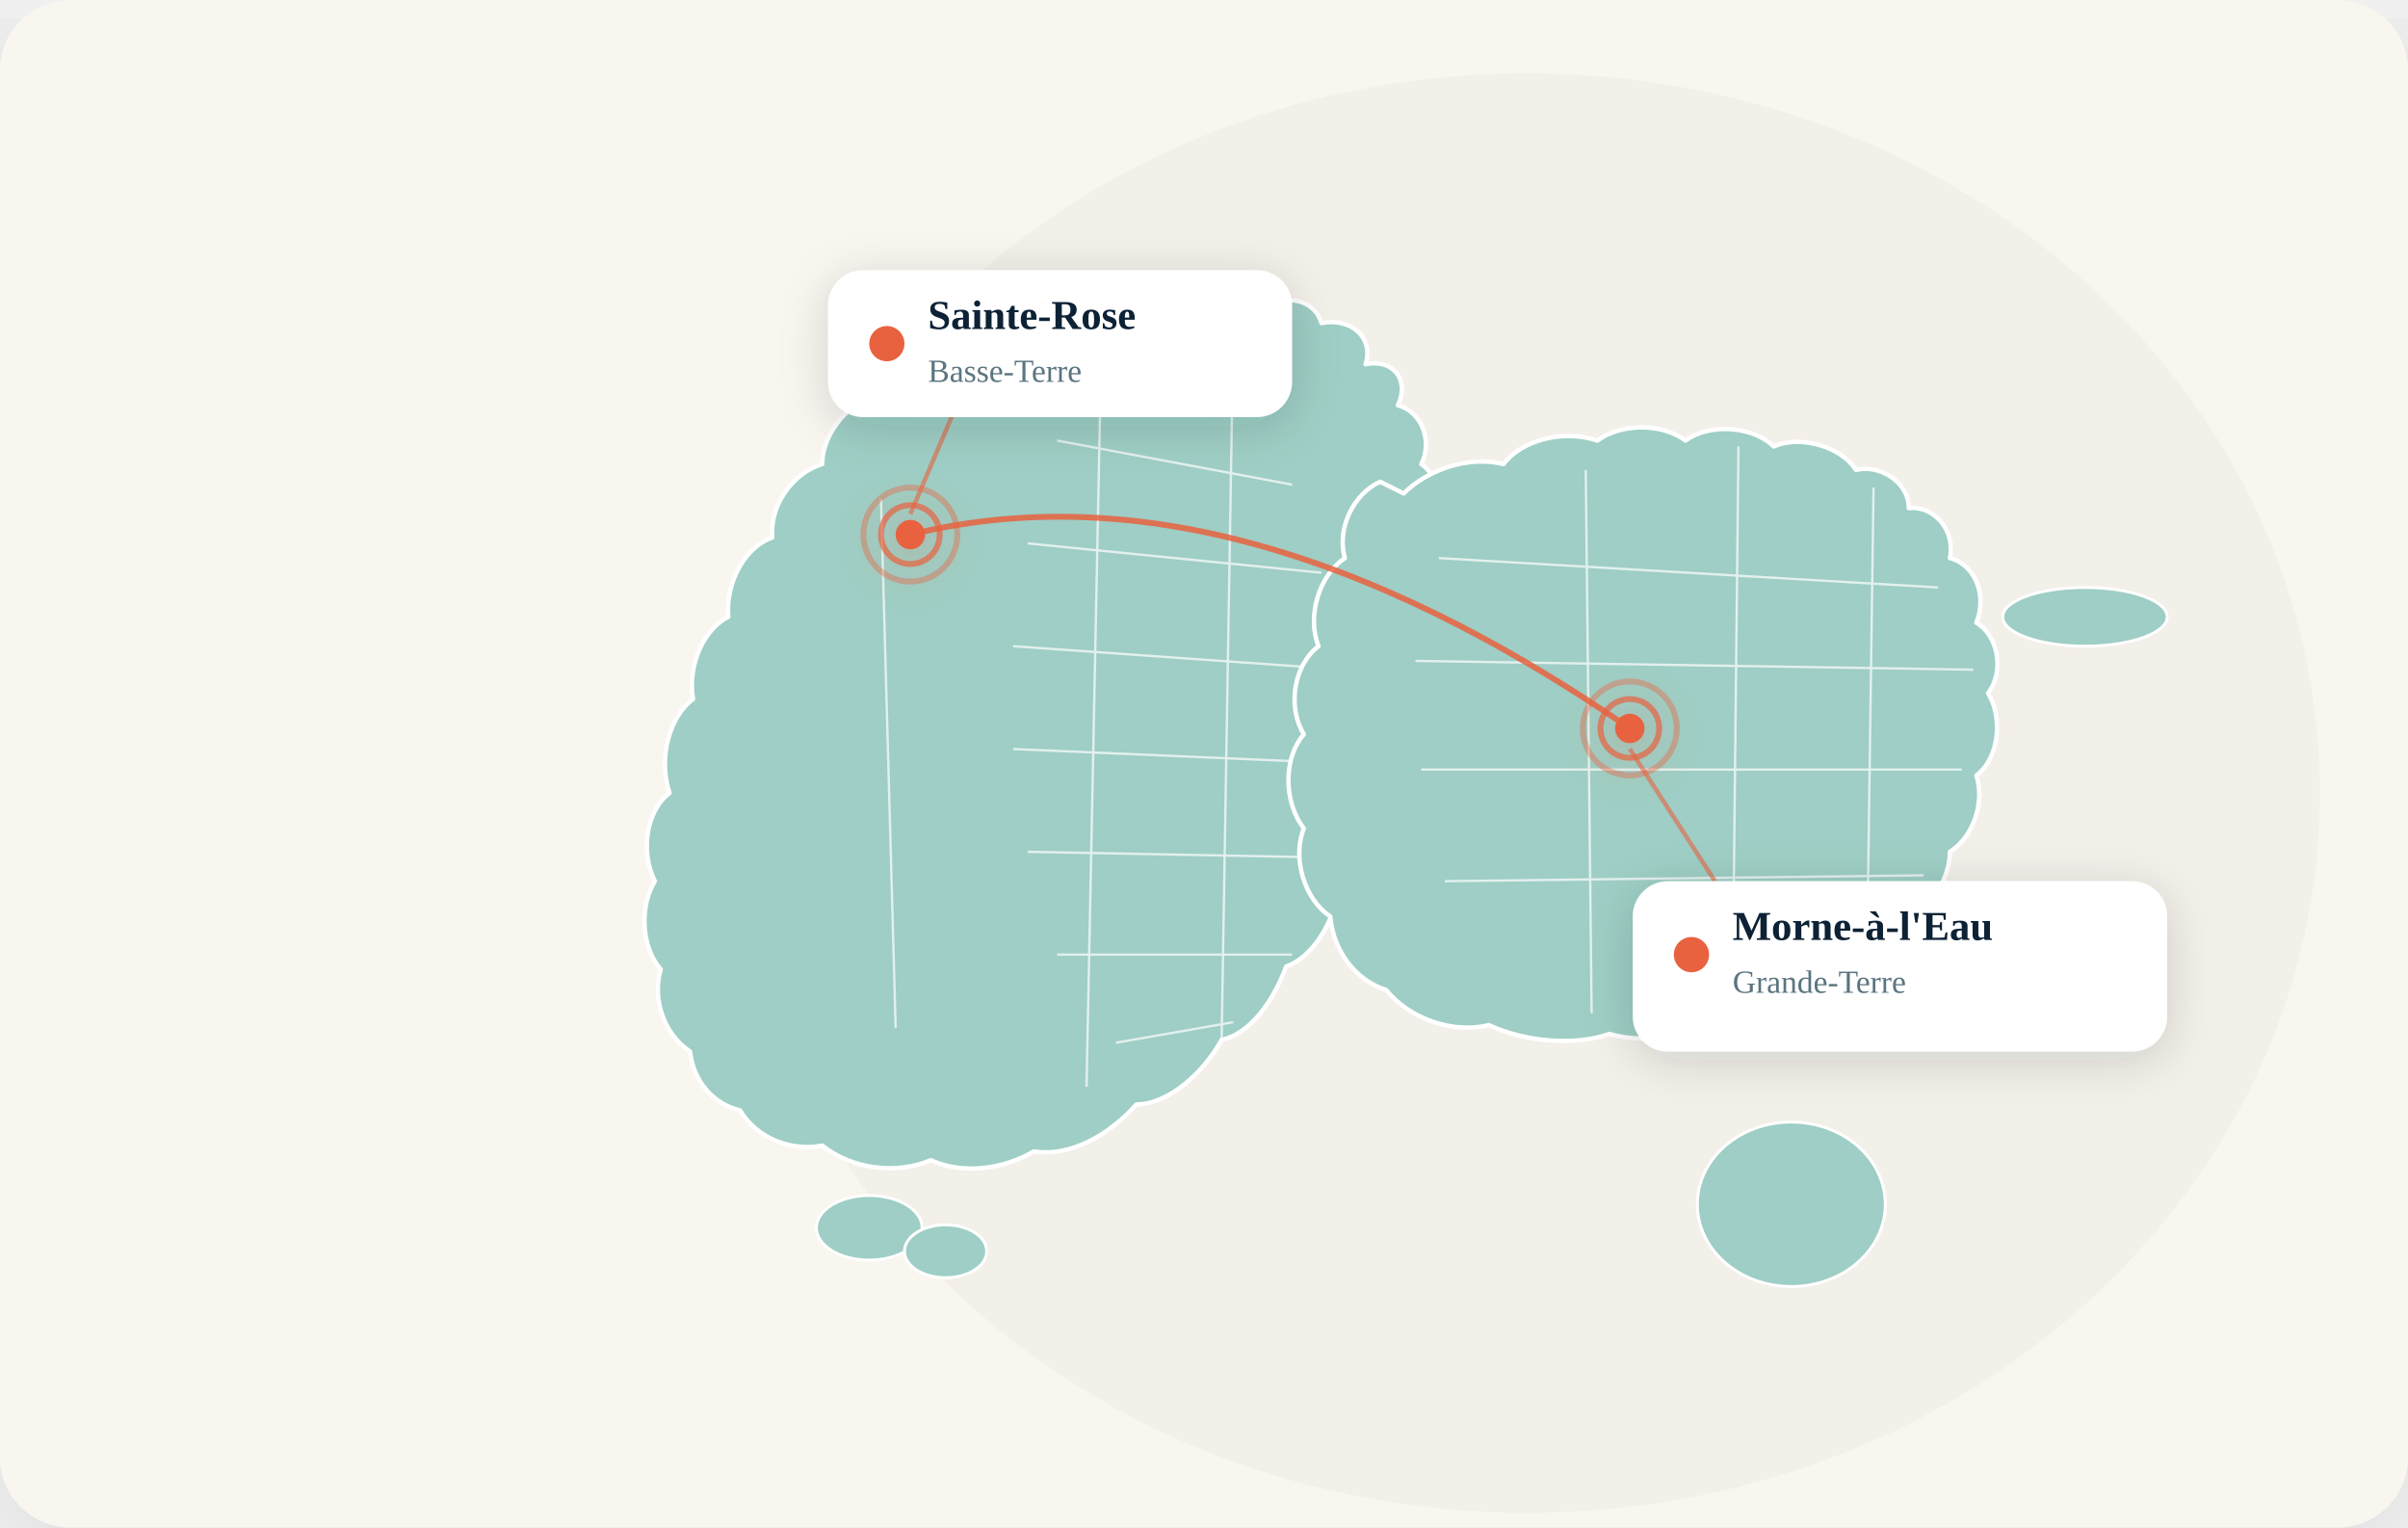
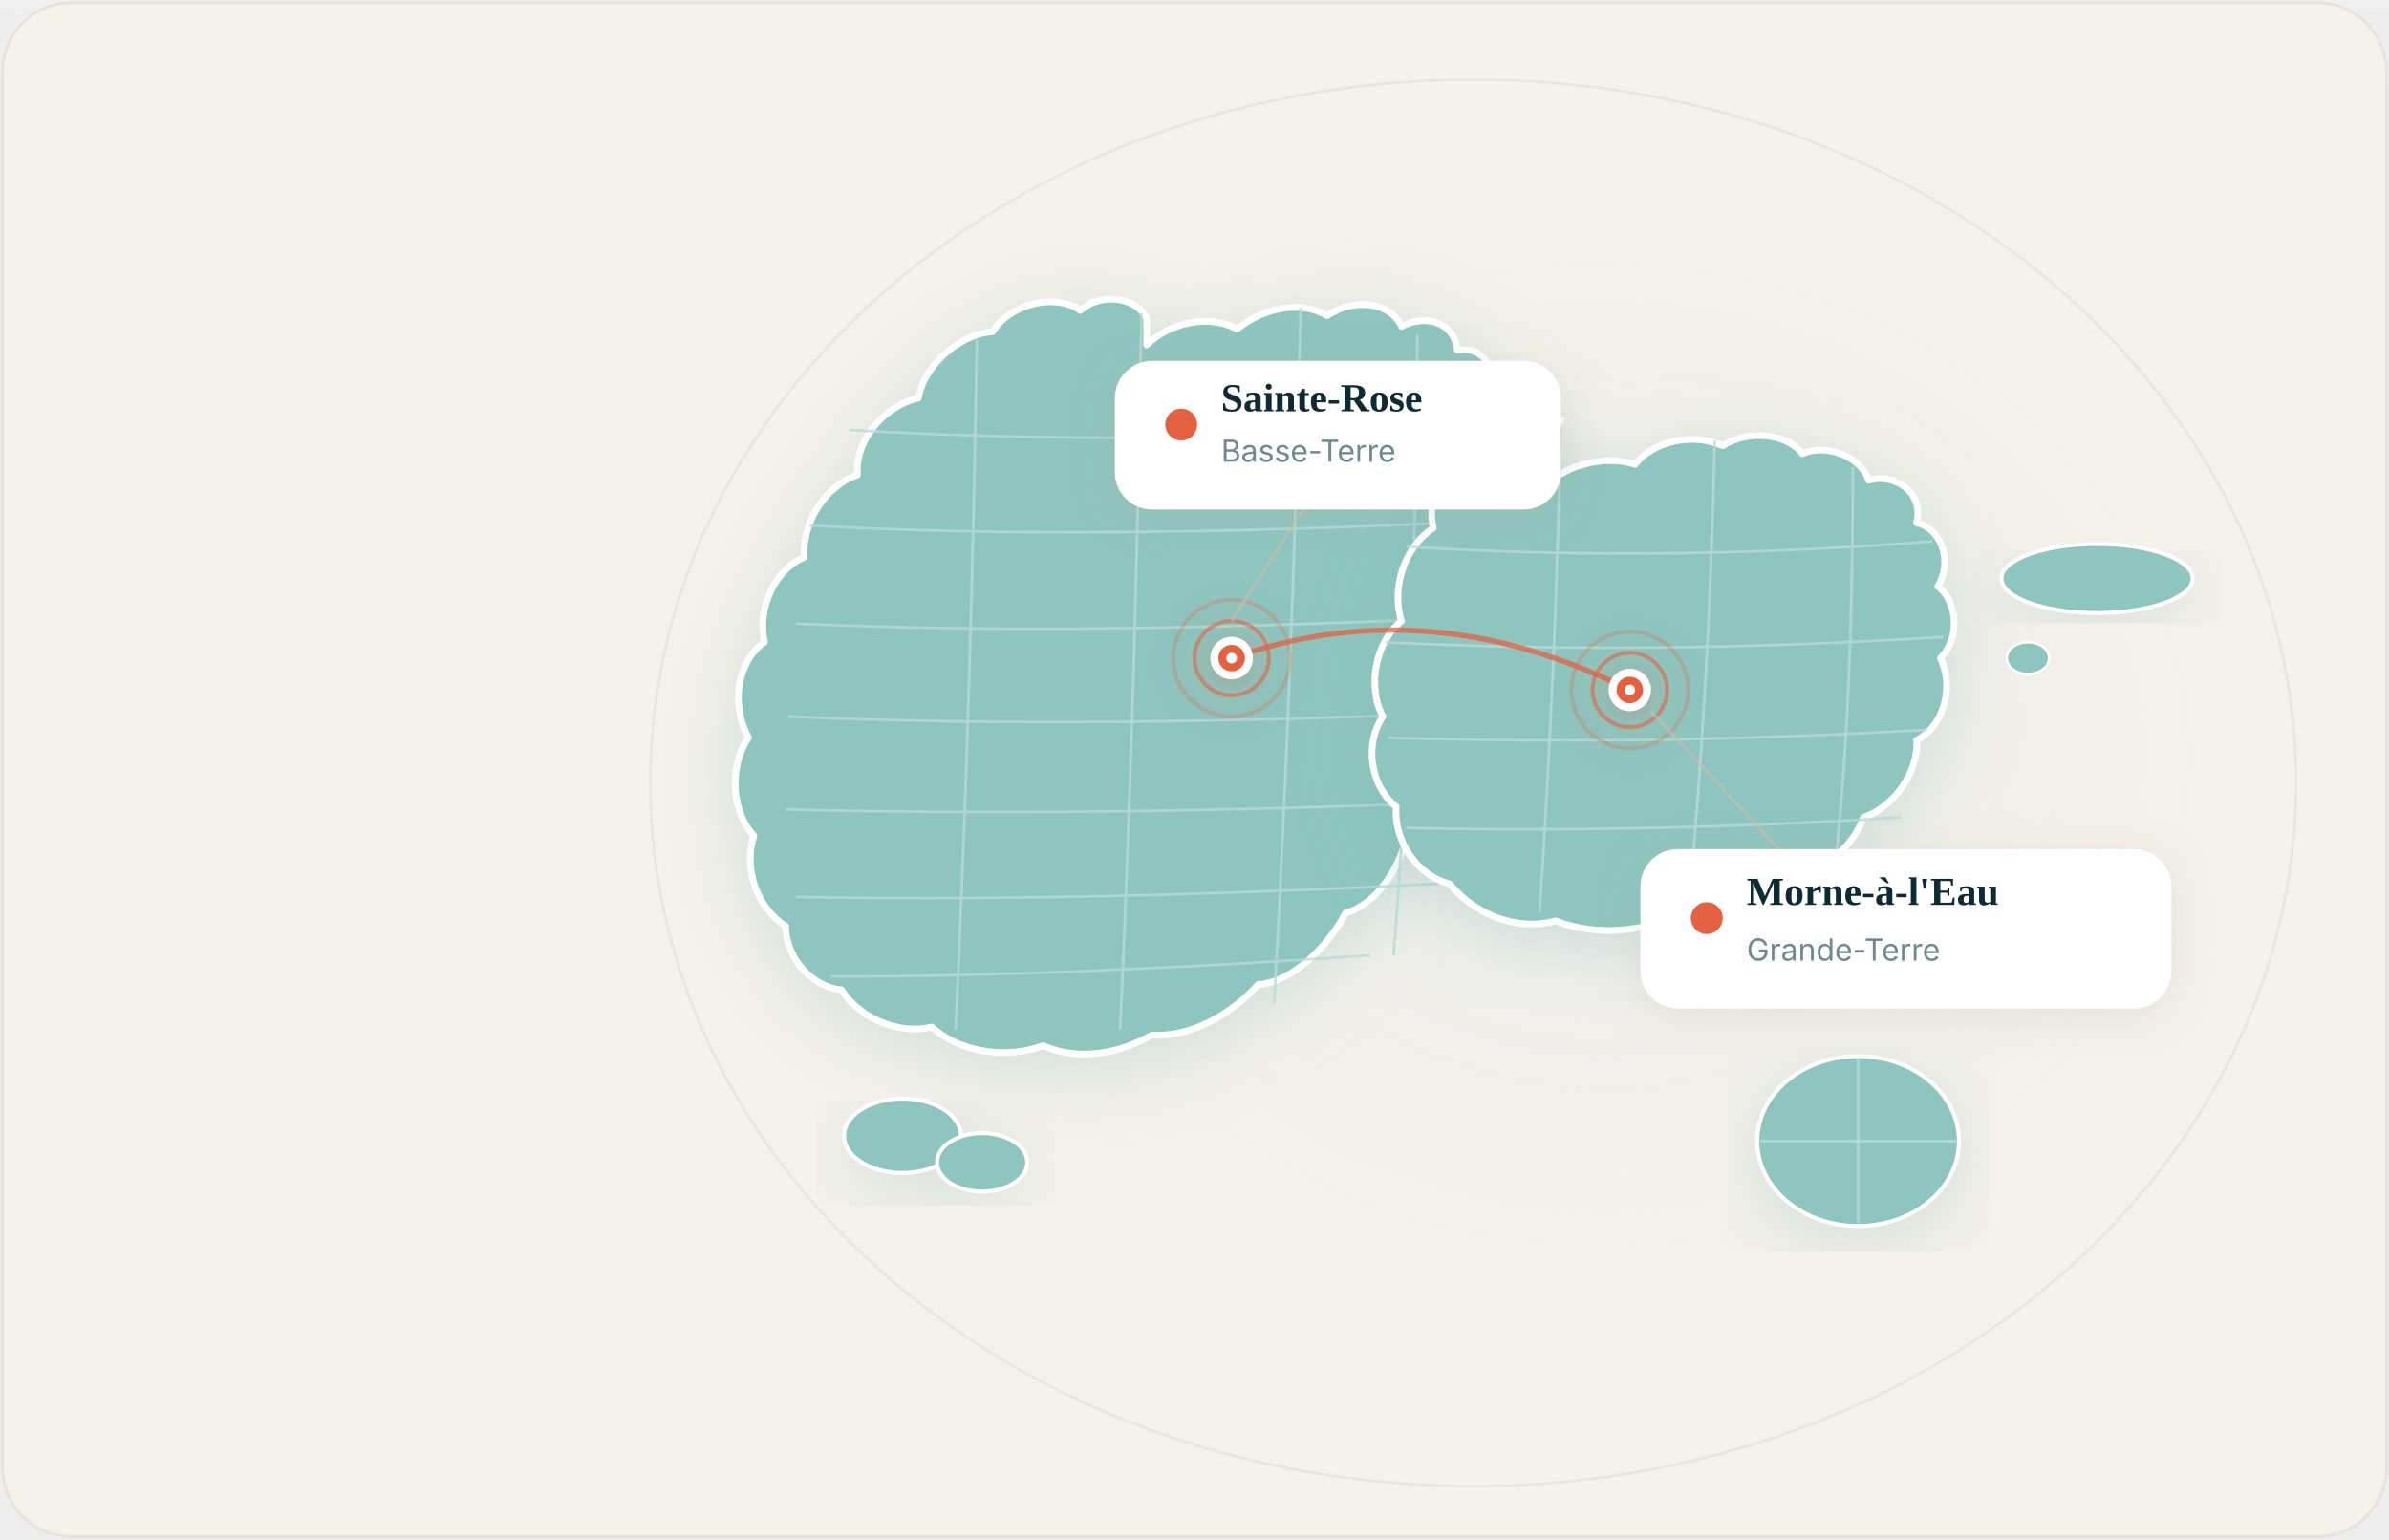
- <svg xmlns="http://www.w3.org/2000/svg" viewBox="0 0 820 520" role="img" aria-label="Carte de la Guadeloupe montrant les deux cabinets : Sainte-Rose (Basse-Terre) et Morne-à-l'Eau (Grande-Terre)">
+ <svg xmlns="http://www.w3.org/2000/svg" viewBox="0 0 900 580" role="img" aria-label="Carte de la Guadeloupe montrant les deux cabinets : Sainte-Rose (Basse-Terre) et Morne-à-l'Eau (Grande-Terre)">
  <defs>
-     <filter id="shadow-card" x="-20%" y="-20%" width="140%" height="140%">
-       <feDropShadow dx="0" dy="6" stdDeviation="18" flood-color="#0b203520" flood-opacity="1" />
+     <filter id="card-shadow" x="-5%" y="-5%" width="110%" height="110%">
+       <feDropShadow dx="0" dy="4" stdDeviation="20" flood-color="#c8c0b0" flood-opacity="0.25" />
    </filter>
-     <filter id="shadow-label" x="-30%" y="-40%" width="160%" height="180%">
-       <feDropShadow dx="0" dy="3" stdDeviation="8" flood-color="#0b203528" />
+     <filter id="island-shadow" x="-15%" y="-15%" width="130%" height="130%">
+       <feDropShadow dx="0" dy="6" stdDeviation="14" flood-color="#7ab5ae" flood-opacity="0.30" />
    </filter>
-     <filter id="shadow-pin" x="-60%" y="-60%" width="220%" height="220%">
-       <feDropShadow dx="0" dy="2" stdDeviation="4" flood-color="#e8624040" />
+     <filter id="label-shadow" x="-20%" y="-30%" width="140%" height="160%">
+       <feDropShadow dx="0" dy="3" stdDeviation="8" flood-color="#b0a898" flood-opacity="0.22" />
    </filter>
+     <filter id="pin-shadow" x="-80%" y="-80%" width="260%" height="260%">
+       <feDropShadow dx="0" dy="2" stdDeviation="5" flood-color="#d94f30" flood-opacity="0.28" />
+     </filter>
+     <radialGradient id="glow" cx="58%" cy="48%" r="42%">
+       <stop offset="0%" stop-color="#e8eded" stop-opacity="0.9" />
+       <stop offset="100%" stop-color="#f0ece5" stop-opacity="0" />
+     </radialGradient>
  </defs>
-   <rect x="0" y="0" width="820" height="520" rx="24" ry="24" fill="#f9f6f0" filter="url(#shadow-card)" />
-   <ellipse cx="520" cy="270" rx="270" ry="245" fill="#eeebe5" opacity="0.6" />
-   <path d="     M 355 115     C 360 108, 372 104, 380 108     C 392 100, 400 96, 410 100     C 418 95, 428 97, 432 104     C 440 100, 448 103, 450 110     C 460 108, 468 115, 465 124     C 475 122, 480 130, 476 138     C 484 140, 488 150, 484 158     C 490 162, 492 172, 487 180     C 492 185, 493 196, 488 203     C 494 210, 493 222, 487 228     C 490 236, 488 248, 480 253     C 482 262, 478 274, 470 278     C 470 288, 464 300, 456 303     C 454 314, 447 326, 438 329     C 434 340, 426 352, 416 354     C 410 365, 398 376, 387 376     C 378 386, 365 394, 352 392     C 342 398, 328 400, 317 395     C 305 400, 290 398, 280 390     C 270 392, 258 388, 252 378     C 243 376, 236 368, 235 358     C 226 352, 222 340, 225 330     C 218 322, 218 308, 223 300     C 218 290, 220 276, 228 270     C 224 258, 228 244, 236 238     C 234 226, 240 214, 248 210     C 247 198, 254 186, 263 183     C 262 172, 270 161, 280 158     C 280 147, 290 136, 300 134     C 302 124, 313 113, 324 112     C 330 104, 344 100, 352 106     Z   " fill="#9ecec5" stroke="#ffffff" stroke-width="1.5" stroke-linejoin="round" />
-   <g stroke="#ffffff" stroke-width="0.8" opacity="0.7" fill="none">
-     <line x1="360" y1="150" x2="440" y2="165" />
-     <line x1="350" y1="185" x2="450" y2="195" />
-     <line x1="345" y1="220" x2="458" y2="228" />
-     <line x1="345" y1="255" x2="460" y2="260" />
-     <line x1="350" y1="290" x2="455" y2="292" />
-     <line x1="360" y1="325" x2="440" y2="325" />
-     <line x1="380" y1="355" x2="420" y2="348" />
-     <line x1="300" y1="170" x2="305" y2="350" />
-     <line x1="375" y1="120" x2="370" y2="370" />
-     <line x1="420" y1="112" x2="416" y2="354" />
+   <rect x="1" y="1" width="898" height="578" rx="26" ry="26" fill="#f5f1eb" filter="url(#card-shadow)" />
+   <rect x="1" y="1" width="898" height="578" rx="26" ry="26" fill="none" stroke="#e8e2da" stroke-width="1" />
+   <ellipse cx="555" cy="295" rx="310" ry="265" fill="url(#glow)" />
+   <ellipse cx="555" cy="295" rx="310" ry="265" fill="none" stroke="#e0dbd2" stroke-width="1" opacity="0.5" />
+   <path d="     M 432 130     C 440 122, 455 118, 466 124     C 476 116, 490 113, 500 119     C 510 112, 524 114, 528 123     C 538 118, 548 122, 549 132     C 558 130, 565 139, 561 149     C 570 150, 574 162, 568 172     C 576 177, 578 190, 572 199     C 578 206, 577 220, 570 228     C 575 237, 572 251, 562 257     C 564 268, 558 281, 549 285     C 548 297, 540 311, 530 315     C 527 328, 518 341, 507 344     C 500 357, 487 370, 474 371     C 464 382, 449 391, 434 390     C 422 397, 406 400, 393 394     C 380 399, 362 397, 351 387     C 339 390, 324 384, 317 373     C 306 372, 296 361, 296 349     C 285 342, 280 327, 284 315     C 275 305, 275 288, 282 278     C 275 265, 278 249, 288 242     C 285 228, 293 214, 303 210     C 302 197, 311 183, 323 179     C 322 166, 333 153, 346 150     C 348 138, 361 126, 374 125     C 380 115, 397 110, 407 117     C 415 110, 428 112, 432 120     Z   " fill="#8ec5bf" stroke="#ffffff" stroke-width="2.5" stroke-linejoin="round" filter="url(#island-shadow)" />
+   <g stroke="#b8dbd8" stroke-width="1" fill="none" opacity="0.8">
+     <path d="M 320 162 Q 420 168 548 162" />
+     <path d="M 305 198 Q 410 204 566 196" />
+     <path d="M 300 235 Q 408 240 565 232" />
+     <path d="M 297 270 Q 408 275 564 268" />
+     <path d="M 296 305 Q 408 308 558 302" />
+     <path d="M 300 338 Q 405 340 542 333" />
+     <path d="M 313 368 Q 400 368 516 360" />
+     <path d="M 368 128 Q 366 260 360 388" />
+     <path d="M 430 118 Q 428 255 422 388" />
+     <path d="M 490 116 Q 487 252 480 378" />
+     <path d="M 534 126 Q 533 260 525 360" />
  </g>
-   <rect x="464" y="238" width="12" height="28" rx="4" fill="#f9f6f0" opacity="0.8" />
-   <path d="     M 478 168     C 486 160, 500 155, 512 158     C 518 150, 532 146, 544 150     C 552 144, 566 144, 574 150     C 582 144, 597 145, 604 152     C 613 148, 627 152, 632 160     C 640 158, 650 164, 650 173     C 658 172, 666 180, 664 190     C 672 192, 677 202, 673 212     C 680 216, 683 228, 677 236     C 682 244, 681 258, 673 264     C 676 273, 672 285, 664 290     C 664 300, 656 312, 646 315     C 642 324, 632 332, 620 333     C 614 342, 600 348, 587 346     C 578 352, 562 356, 548 352     C 537 356, 520 355, 507 349     C 495 352, 480 347, 472 337     C 462 334, 454 324, 453 312     C 444 306, 440 292, 444 282     C 437 273, 437 258, 444 250     C 438 240, 441 226, 449 220     C 445 210, 449 196, 458 190     C 455 180, 461 168, 470 164     Z   " fill="#9ecec5" stroke="#ffffff" stroke-width="1.5" stroke-linejoin="round" />
-   <g stroke="#ffffff" stroke-width="0.8" opacity="0.7" fill="none">
-     <line x1="490" y1="190" x2="660" y2="200" />
-     <line x1="482" y1="225" x2="672" y2="228" />
-     <line x1="484" y1="262" x2="668" y2="262" />
-     <line x1="492" y1="300" x2="655" y2="298" />
-     <line x1="540" y1="160" x2="542" y2="345" />
-     <line x1="592" y1="152" x2="590" y2="340" />
-     <line x1="638" y1="166" x2="636" y2="310" />
+   <path d="M 560 248 Q 566 260 562 280" stroke="#f5f1eb" stroke-width="9" fill="none" stroke-linecap="round" />
+   <path d="M 560 248 Q 566 260 562 280" stroke="#d8ede9" stroke-width="4" fill="none" stroke-linecap="round" />
+   <path d="     M 580 185     C 588 176, 603 171, 616 175     C 623 166, 638 163, 649 168     C 658 162, 673 163, 679 171     C 688 167, 701 172, 704 181     C 714 178, 725 186, 722 197     C 731 199, 736 211, 730 221     C 737 226, 739 240, 731 248     C 736 258, 733 273, 722 279     C 723 290, 714 304, 702 308     C 698 320, 685 330, 671 331     C 663 341, 647 348, 631 345     C 620 351, 601 353, 586 347     C 572 351, 556 345, 546 333     C 534 330, 525 317, 526 304     C 516 296, 514 280, 521 270     C 515 259, 518 242, 528 234     C 524 222, 529 206, 540 199     C 537 187, 545 173, 558 168     C 562 157, 576 151, 588 158     Z   " fill="#8ec5bf" stroke="#ffffff" stroke-width="2.5" stroke-linejoin="round" filter="url(#island-shadow)" />
+   <g stroke="#b8dbd8" stroke-width="1" fill="none" opacity="0.8">
+     <path d="M 530 206 Q 626 212 728 204" />
+     <path d="M 522 242 Q 622 247 732 240" />
+     <path d="M 523 278 Q 622 281 726 275" />
+     <path d="M 530 312 Q 620 314 716 308" />
+     <path d="M 588 160 Q 586 254 580 344" />
+     <path d="M 646 166 Q 644 257 636 344" />
+     <path d="M 698 176 Q 698 262 692 320" />
  </g>
-   <ellipse cx="296" cy="418" rx="18" ry="11" fill="#9ecec5" stroke="#ffffff" stroke-width="1" />
-   <ellipse cx="322" cy="426" rx="14" ry="9" fill="#9ecec5" stroke="#ffffff" stroke-width="1" />
-   <ellipse cx="610" cy="410" rx="32" ry="28" fill="#9ecec5" stroke="#ffffff" stroke-width="1" />
-   <ellipse cx="710" cy="210" rx="28" ry="10" fill="#9ecec5" stroke="#ffffff" stroke-width="1" />
-   <path d="M 310 182 Q 420 155 555 248" fill="none" stroke="#e86240" stroke-width="2" stroke-dasharray="0" opacity="0.85" />
-   <g filter="url(#shadow-pin)">
-     <circle cx="310" cy="182" r="16" fill="none" stroke="#e86240" stroke-width="2" opacity="0.4" />
-     <circle cx="310" cy="182" r="10" fill="none" stroke="#e86240" stroke-width="2" opacity="0.7" />
-     <circle cx="310" cy="182" r="5" fill="#e86240" />
+   <g filter="url(#island-shadow)">
+     <ellipse cx="340" cy="428" rx="22" ry="14" fill="#8ec5bf" stroke="#ffffff" stroke-width="1.5" />
+     <ellipse cx="370" cy="438" rx="17" ry="11" fill="#8ec5bf" stroke="#ffffff" stroke-width="1.5" />
  </g>
-   <g filter="url(#shadow-pin)">
-     <circle cx="555" cy="248" r="16" fill="none" stroke="#e86240" stroke-width="2" opacity="0.4" />
-     <circle cx="555" cy="248" r="10" fill="none" stroke="#e86240" stroke-width="2" opacity="0.7" />
-     <circle cx="555" cy="248" r="5" fill="#e86240" />
+   <g filter="url(#island-shadow)">
+     <ellipse cx="700" cy="430" rx="38" ry="32" fill="#8ec5bf" stroke="#ffffff" stroke-width="1.5" />
+     <line x1="700" y1="399" x2="700" y2="461" stroke="#b8dbd8" stroke-width="1" opacity="0.8" />
+     <line x1="663" y1="430" x2="737" y2="430" stroke="#b8dbd8" stroke-width="1" opacity="0.8" />
  </g>
-   <line x1="310" y1="175" x2="330" y2="128" stroke="#e86240" stroke-width="1.5" opacity="0.6" />
-   <g filter="url(#shadow-label)">
-     <rect x="282" y="92" width="158" height="50" rx="12" ry="12" fill="#ffffff" />
-     <circle cx="302" cy="117" r="6" fill="#e86240" />
-     <text x="316" y="112" font-family="Georgia, 'Times New Roman', serif" font-size="14" font-weight="700" fill="#0b2035">Sainte-Rose</text>
-     <text x="316" y="130" font-family="Georgia, 'Times New Roman', serif" font-size="11" fill="#5a7580">Basse-Terre</text>
+   <g filter="url(#island-shadow)">
+     <ellipse cx="790" cy="218" rx="36" ry="13" fill="#8ec5bf" stroke="#ffffff" stroke-width="1.5" />
  </g>
-   <line x1="555" y1="255" x2="584" y2="300" stroke="#e86240" stroke-width="1.5" opacity="0.6" />
-   <g filter="url(#shadow-label)">
-     <rect x="556" y="300" width="182" height="58" rx="12" ry="12" fill="#ffffff" />
-     <circle cx="576" cy="325" r="6" fill="#e86240" />
-     <text x="590" y="320" font-family="Georgia, 'Times New Roman', serif" font-size="14" font-weight="700" fill="#0b2035">Morne-à-l'Eau</text>
-     <text x="590" y="338" font-family="Georgia, 'Times New Roman', serif" font-size="11" fill="#5a7580">Grande-Terre</text>
+   <ellipse cx="764" cy="248" rx="8" ry="6" fill="#8ec5bf" stroke="#ffffff" stroke-width="1" />
+   <path d="M 464 248 Q 538 222 614 260" fill="none" stroke="#e36040" stroke-width="2" stroke-linecap="round" opacity="0.75" />
+   <g filter="url(#pin-shadow)">
+     <circle cx="464" cy="248" r="22" fill="none" stroke="#e36040" stroke-width="1.5" opacity="0.25" />
+     <circle cx="464" cy="248" r="14" fill="none" stroke="#e36040" stroke-width="1.5" opacity="0.55" />
+     <circle cx="464" cy="248" r="8" fill="#ffffff" />
+     <circle cx="464" cy="248" r="5" fill="#e36040" />
+     <circle cx="464" cy="248" r="2" fill="#ffffff" />
+   </g>
+   <g filter="url(#pin-shadow)">
+     <circle cx="614" cy="260" r="22" fill="none" stroke="#e36040" stroke-width="1.5" opacity="0.25" />
+     <circle cx="614" cy="260" r="14" fill="none" stroke="#e36040" stroke-width="1.5" opacity="0.55" />
+     <circle cx="614" cy="260" r="8" fill="#ffffff" />
+     <circle cx="614" cy="260" r="5" fill="#e36040" />
+     <circle cx="614" cy="260" r="2" fill="#ffffff" />
+   </g>
+   <line x1="464" y1="234" x2="500" y2="178" stroke="#c8bdb0" stroke-width="1.2" opacity="0.6" />
+   <g filter="url(#label-shadow)">
+     <rect x="420" y="136" width="168" height="56" rx="14" ry="14" fill="#ffffff" />
+     <circle cx="445" cy="160" r="6" fill="#e36040" />
+     <text x="460" y="155" font-family="Georgia, 'Times New Roman', serif" font-size="15" font-weight="700" fill="#0b2a35">Sainte-Rose</text>
+     <text x="460" y="174" font-family="-apple-system, system-ui, sans-serif" font-size="11.5" fill="#6e8a90">Basse-Terre</text>
+   </g>
+   <line x1="622" y1="268" x2="670" y2="320" stroke="#c8bdb0" stroke-width="1.2" opacity="0.6" />
+   <g filter="url(#label-shadow)">
+     <rect x="618" y="320" width="200" height="60" rx="14" ry="14" fill="#ffffff" />
+     <circle cx="643" cy="346" r="6" fill="#e36040" />
+     <text x="658" y="341" font-family="Georgia, 'Times New Roman', serif" font-size="15" font-weight="700" fill="#0b2a35">Morne-à-l'Eau</text>
+     <text x="658" y="362" font-family="-apple-system, system-ui, sans-serif" font-size="11.5" fill="#6e8a90">Grande-Terre</text>
  </g>
</svg>
